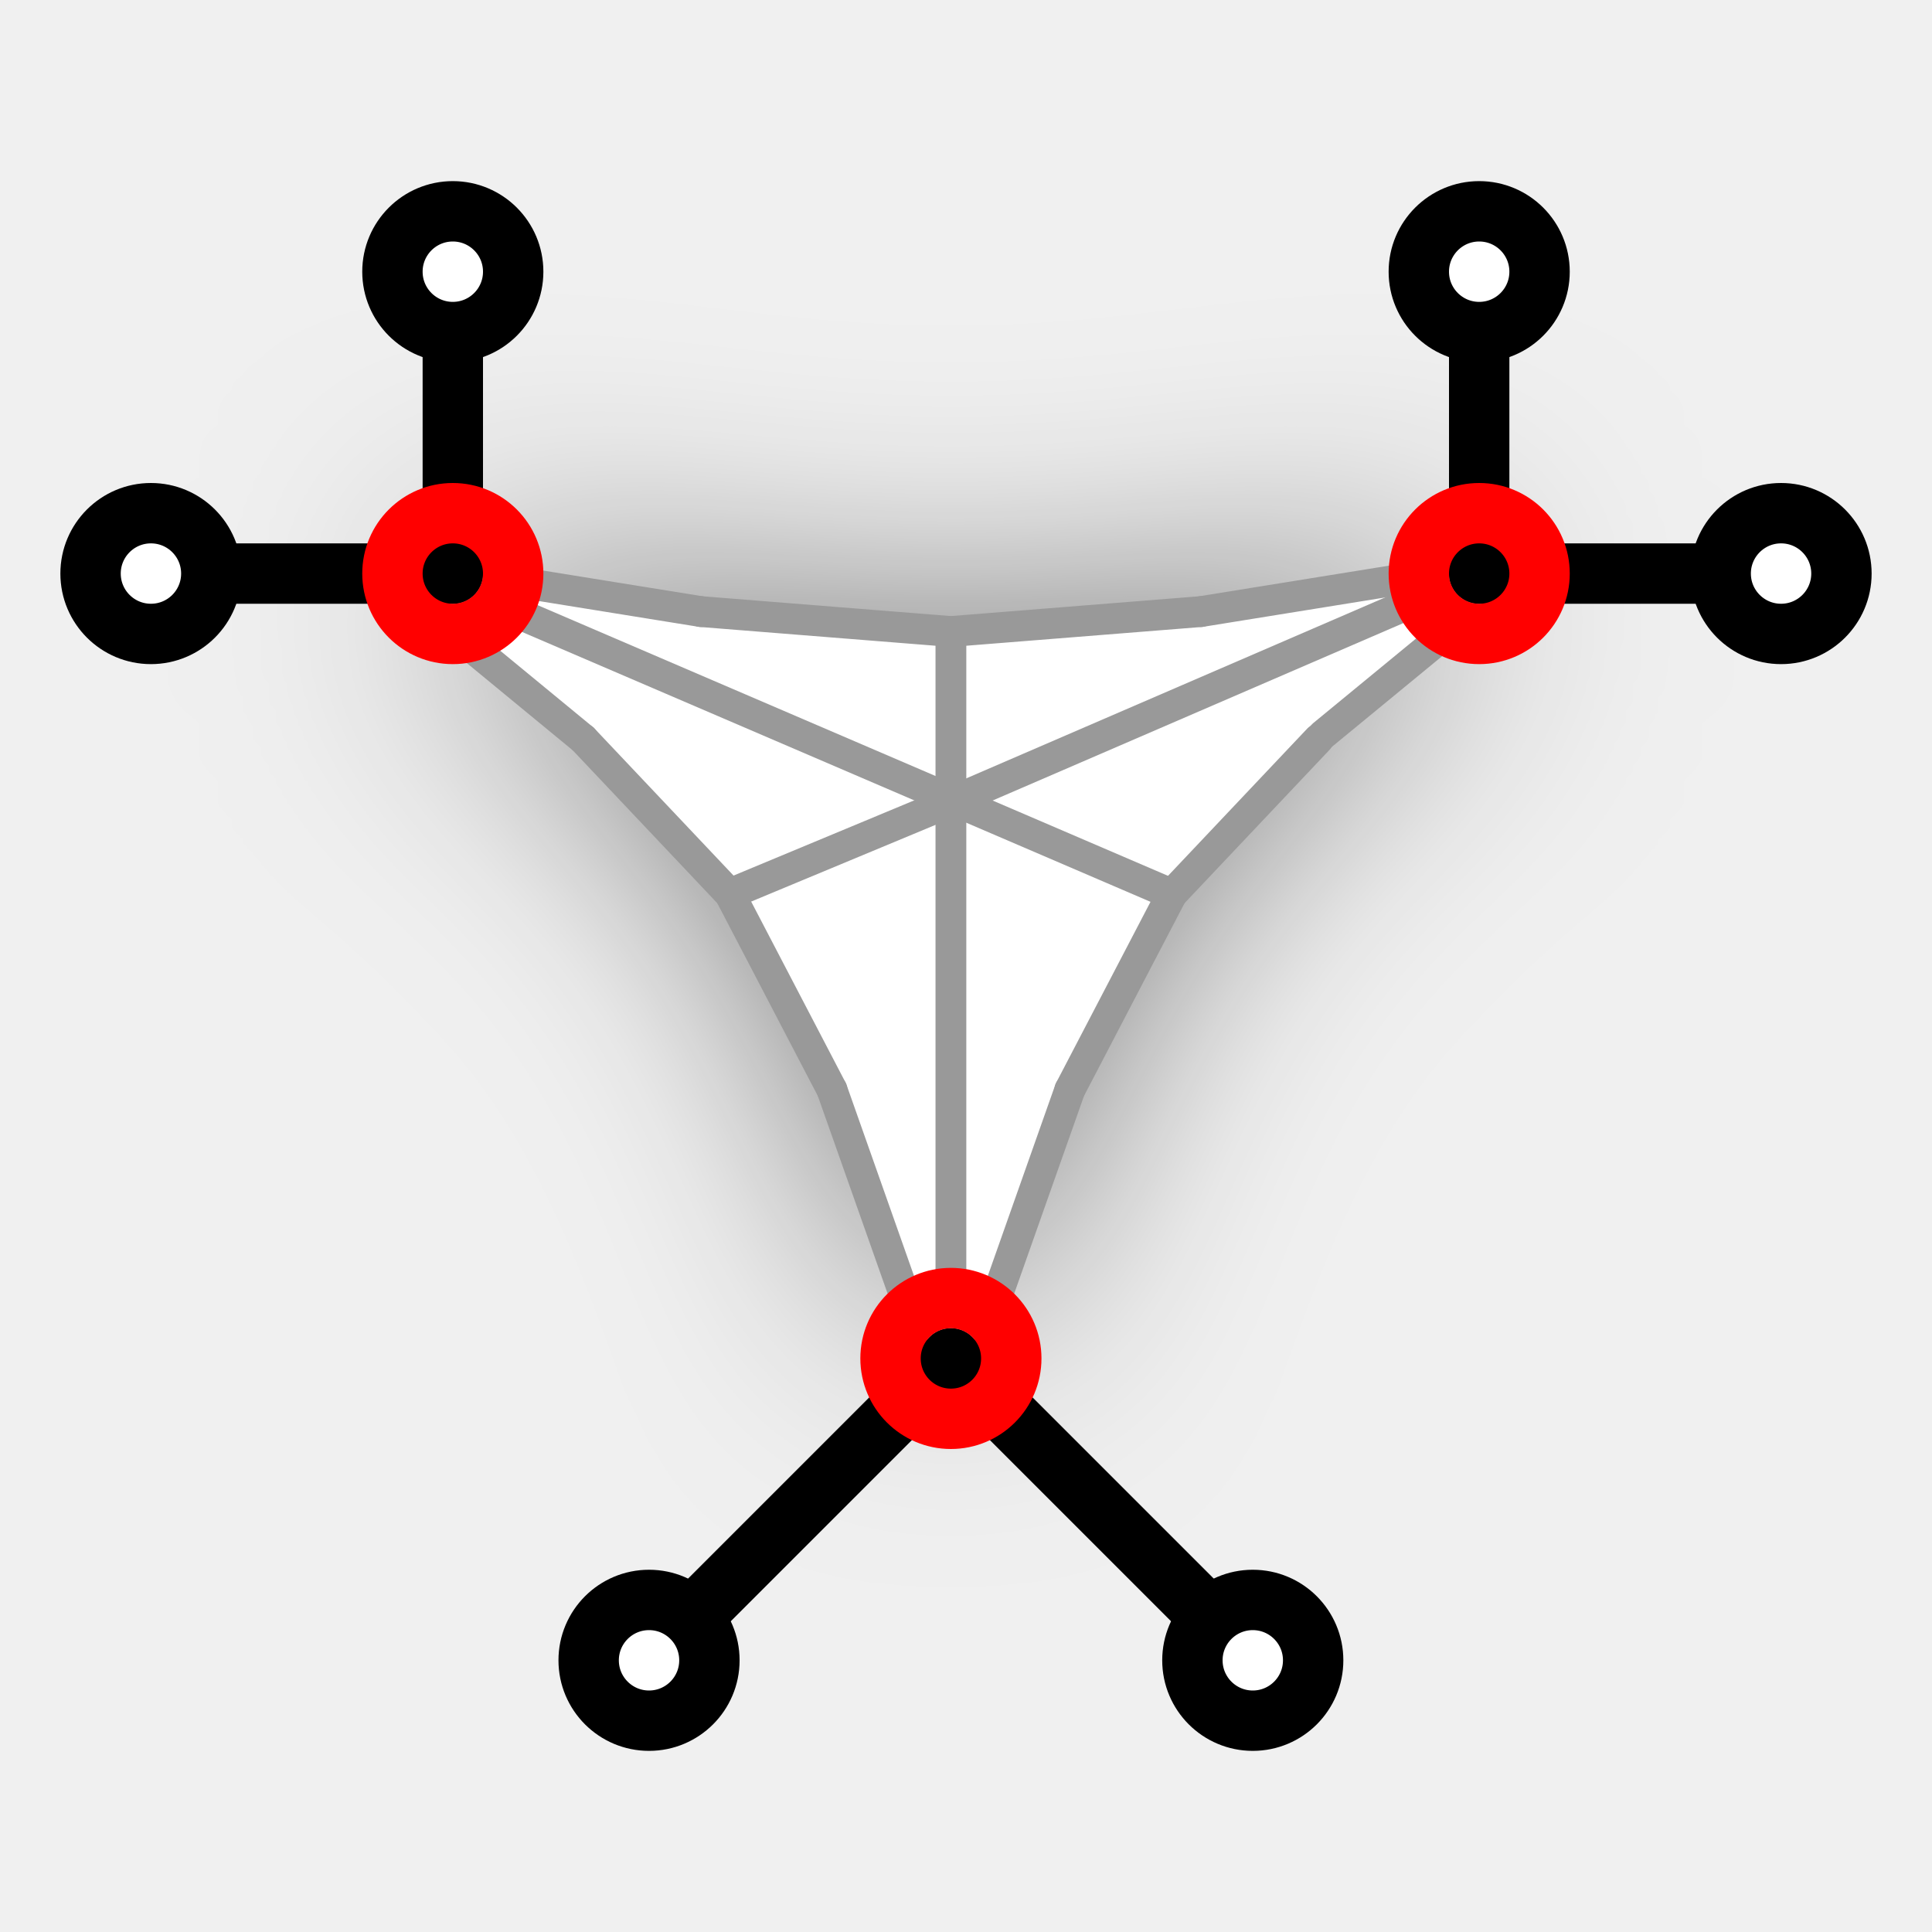
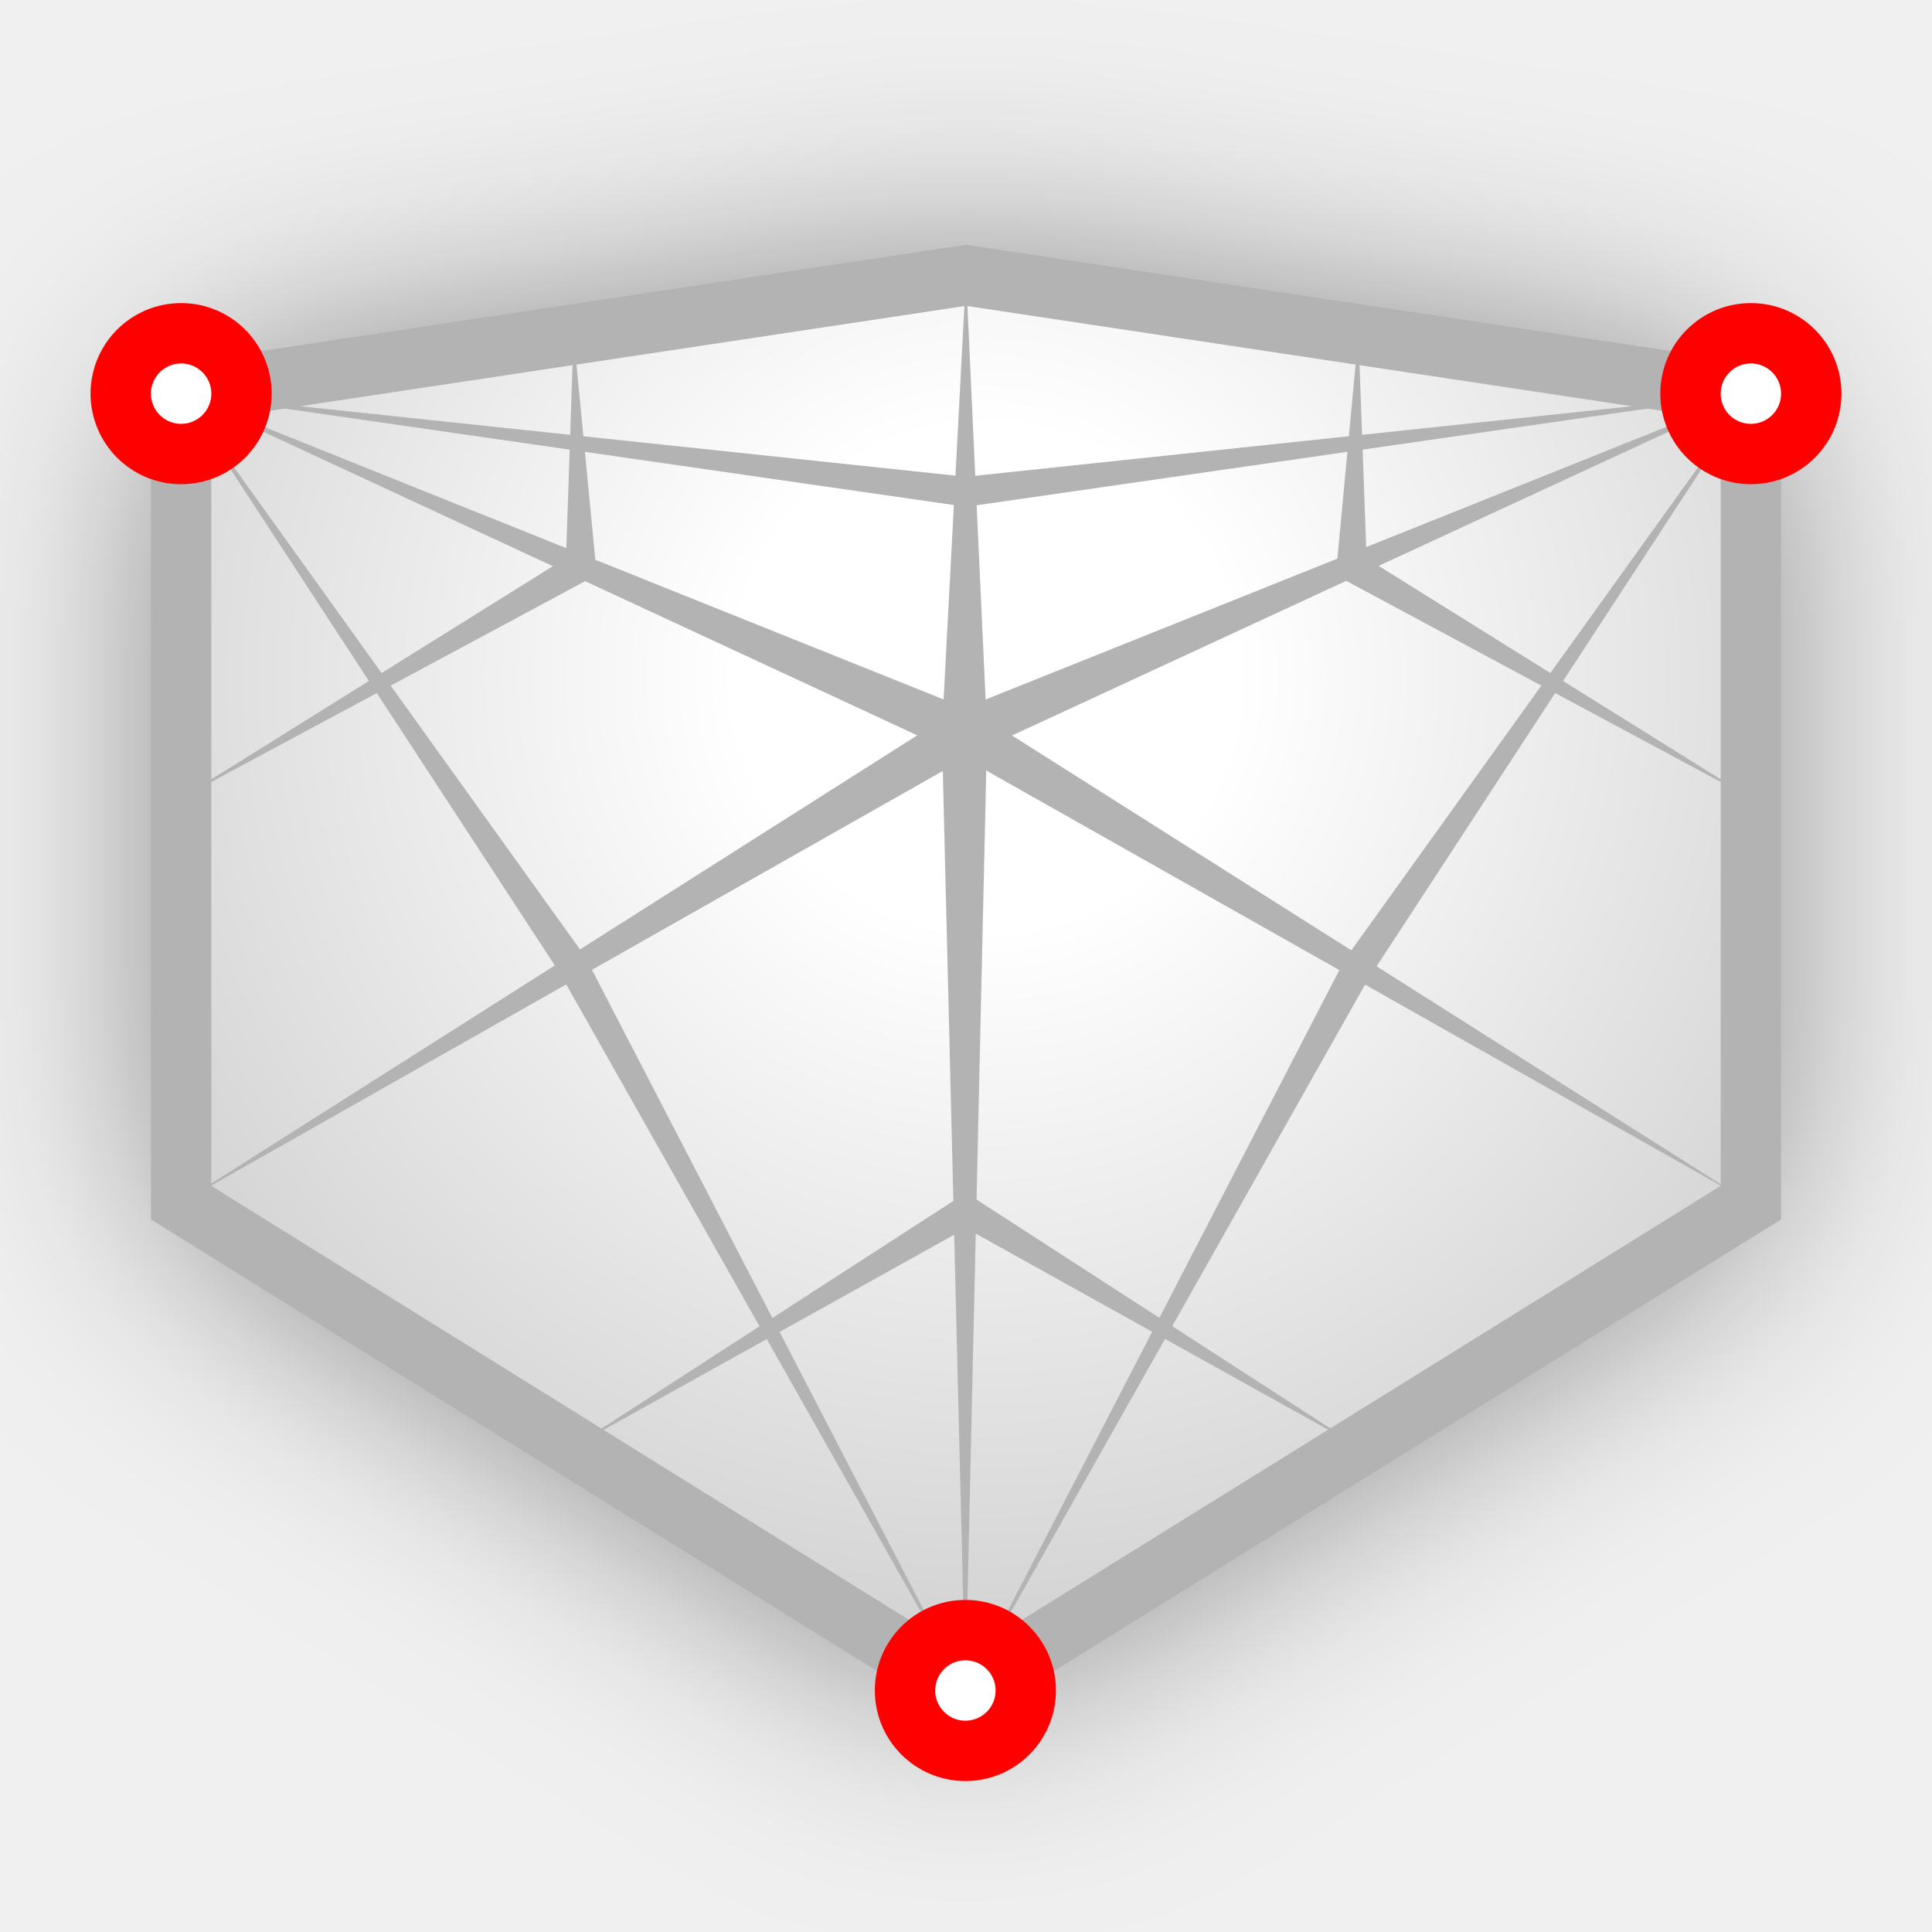
<svg xmlns="http://www.w3.org/2000/svg" viewBox="0 0 32 32">
  <defs>
    <style>
-       .cls-1, .cls-2 {
-         stroke: #000;
+       .cls-1 {
+         stroke: red;
      }

-       .cls-1, .cls-3, .cls-4, .cls-5 {
+       .cls-1, .cls-2, .cls-3, .cls-4 {
        fill: #fff;
      }

-       .cls-1, .cls-6 {
+       .cls-1, .cls-5 {
        stroke-miterlimit: 10;
      }

-       .cls-7 {
-         stroke-width: .34px;
-       }
- 
-       .cls-7, .cls-2, .cls-8, .cls-9, .cls-10, .cls-11, .cls-12, .cls-6 {
+       .cls-6, .cls-5 {
        fill: none;
      }

-       .cls-7, .cls-2, .cls-9, .cls-10, .cls-11, .cls-12 {
-         stroke-linecap: round;
-         stroke-linejoin: round;
+       .cls-2 {
+         filter: url(#outer-glow-3);
      }

-       .cls-7, .cls-9, .cls-10, .cls-11, .cls-12 {
-         stroke: #999;
+       .cls-3 {
+         filter: url(#drop-shadow-5);
      }

-       .cls-13 {
-         clip-path: url(#clippath);
+       .cls-4 {
+         filter: url(#outer-glow-2);
      }

-       .cls-8, .cls-3, .cls-4, .cls-5 {
-         stroke-width: 0px;
+       .cls-7 {
+         fill: #b3b3b3;
+       }
+ 
+       .cls-5 {
+         stroke: #b3b3b3;
+       }
+ 
+       .cls-8 {
+         fill: url(#radial-gradient);
+         opacity: .5;
      }

      .cls-9 {
-         stroke-width: .37px;
-       }
- 
-       .cls-14 {
-         clip-path: url(#clippath-1);
-       }
- 
-       .cls-10 {
-         stroke-width: .5px;
-       }
- 
-       .cls-11 {
-         stroke-width: .23px;
-       }
- 
-       .cls-12 {
-         stroke-width: .51px;
-       }
- 
-       .cls-3 {
-         filter: url(#drop-shadow-3);
-       }
- 
-       .cls-4 {
-         filter: url(#drop-shadow-7);
-       }
- 
-       .cls-5 {
-         filter: url(#drop-shadow-4);
-       }
- 
-       .cls-6 {
-         stroke: red;
+         clip-path: url(#clippath);
      }
    </style>
-     <clipPath id="clippath">
-       <rect class="cls-8" x="-32" width="32" height="32" />
-     </clipPath>
-     <filter id="drop-shadow-3" filterUnits="userSpaceOnUse">
+     <filter id="outer-glow-2" x="-35.2" y="-1.6" width="38.4" height="35.76" filterUnits="userSpaceOnUse">
      <feOffset dx="0" dy="0" />
      <feGaussianBlur result="blur" stdDeviation="2" />
      <feFlood flood-color="#000" flood-opacity=".5" />
      <feComposite in2="blur" operator="in" />
      <feComposite in="SourceGraphic" />
    </filter>
-     <filter id="drop-shadow-4" filterUnits="userSpaceOnUse">
+     <filter id="outer-glow-3" x="-3.12" y="-1.52" width="38.16" height="35.52" filterUnits="userSpaceOnUse">
      <feOffset dx="0" dy="0" />
      <feGaussianBlur result="blur-2" stdDeviation="2" />
      <feFlood flood-color="#000" flood-opacity=".5" />
      <feComposite in2="blur-2" operator="in" />
      <feComposite in="SourceGraphic" />
    </filter>
-     <clipPath id="clippath-1">
-       <rect class="cls-8" x="32" width="32" height="32" />
+     <clipPath id="clippath">
+       <rect class="cls-6" x="32" width="32" height="32" />
    </clipPath>
-     <filter id="drop-shadow-7" filterUnits="userSpaceOnUse">
+     <filter id="drop-shadow-5" x="27.84" y="-.08" width="40.32" height="32.16" filterUnits="userSpaceOnUse">
      <feOffset dx="0" dy="0" />
      <feGaussianBlur result="blur-3" stdDeviation="2" />
      <feFlood flood-color="#000" flood-opacity=".5" />
      <feComposite in2="blur-3" operator="in" />
      <feComposite in="SourceGraphic" />
    </filter>
+     <radialGradient id="radial-gradient" cx="16.34" cy="11.22" fx="16.34" fy="11.22" r="38.34" gradientUnits="userSpaceOnUse">
+       <stop offset=".11" stop-color="#fff" />
+       <stop offset="1" stop-color="#000" />
+     </radialGradient>
  </defs>
-   <g id="bounding_box" data-name="bounding box">
-     <rect class="cls-8" width="32" height="32" />
+   <g id="shadow">
+     <polygon class="cls-4" points="-29 6.52 -29 6.52 -29 6.52 -16 4.56 -3 6.52 -3 6.52 -3 6.52 -3 19.92 -16.01 28 -16.01 28 -16.01 28 -29 19.92 -29 6.52" />
+     <polygon class="cls-2" points="3 6.52 3 6.52 3 6.52 16 4.56 29 6.52 29 6.52 29 6.52 29 19.92 15.99 28 15.99 28 15.99 28 3 19.92 3 6.52" />
+     <g class="cls-9">
+       <polygon class="cls-3" points="48.48 25.96 48.96 25.96 51.16 19.76 53.86 14.57 57.74 10.46 62 6.96 61.77 6.73 61.53 6.5 61.3 6.27 61.07 6.04 54.62 7.08 48 7.62 41.38 7.08 34.93 6.04 34.7 6.27 34.47 6.5 34.23 6.73 34 6.96 38.26 10.46 42.14 14.57 44.84 19.76 47.04 25.96 47.52 25.96 48.48 25.96" />
+     </g>
+   </g>
+   <g id="fill_x5F_gradient">
+     <polygon class="cls-8" points="3 6.52 3 6.52 3 6.52 16 4.56 29 6.52 29 6.52 29 6.52 29 19.92 15.99 28 15.99 28 15.99 28 3 19.92 3 6.52" />
  </g>
  <g id="RV-logo">
-     <g class="cls-13">
-       <polygon class="cls-3" points="-15.52 25.96 -15.04 25.96 -12.84 19.76 -10.14 14.57 -6.26 10.46 -2 6.96 -2.23 6.73 -2.47 6.5 -2.7 6.27 -2.93 6.04 -9.38 7.08 -16 7.62 -22.62 7.08 -29.07 6.04 -29.3 6.27 -29.53 6.5 -29.77 6.73 -30 6.96 -25.74 10.46 -21.86 14.57 -19.16 19.76 -16.96 25.96 -16.48 25.96 -15.52 25.96" />
+     <g>
+       <polygon class="cls-5" points="3 6.52 3 6.52 3 6.52 16 4.56 29 6.52 29 6.52 29 6.52 29 19.92 15.99 28 15.99 28 15.99 28 3 19.92 3 6.52" />
+       <path class="cls-7" d="M16.35,12.13l-.36,15.87-.39-15.87c0-.5.76-.5.75,0h0Z" />
+       <path class="cls-7" d="M16,4.56l.35,7.57c0,.21-.15.38-.36.39-.22.01-.41-.17-.39-.39,0,0,.4-7.56.4-7.56h0Z" />
+       <path class="cls-7" d="M16.18,12.45l-13.18,7.47,12.79-8.12c.42-.27.82.4.39.64h0Z" />
+       <path class="cls-7" d="M29,6.52l-12.86,5.95c-.19.09-.41,0-.5-.18-.09-.19,0-.43.2-.51,0,0,13.16-5.27,13.16-5.27h0Z" />
+       <path class="cls-7" d="M15.84,12.48L3,6.52l13.14,5.27c.46.18.15.9-.3.69h0Z" />
+       <path class="cls-7" d="M29,19.92l-13.2-7.46c-.18-.1-.24-.33-.14-.51.1-.19.35-.25.53-.13,0,0,12.81,8.11,12.81,8.11h0Z" />
    </g>
-     <polygon class="cls-5" points="16.05 21.95 16.36 21.95 17.75 18.02 19.47 14.72 21.93 12.12 24.63 9.9 24.49 9.75 24.33 9.61 24.19 9.46 24.04 9.31 19.95 9.97 15.75 10.32 11.55 9.97 7.46 9.31 7.31 9.46 7.17 9.61 7.01 9.75 6.87 9.9 9.57 12.12 12.03 14.72 13.75 18.02 15.14 21.95 15.45 21.95 16.05 21.95" />
-     <g id="LINE">
-       <line class="cls-12" x1="15.75" y1="10.53" x2="15.75" y2="21.32" />
+   </g>
+   <g id="pattern_2">
+     <g>
+       <polygon class="cls-7" points="9.74 9.6 3 13.22 9.49 9.17 9.74 9.6 9.74 9.6" />
+       <polygon class="cls-7" points="9.5 5.54 9.87 9.37 9.37 9.39 9.5 5.54 9.5 5.54" />
+       <polygon class="cls-7" points="22.51 9.17 29 13.22 22.26 9.6 22.51 9.17 22.51 9.17" />
+       <polygon class="cls-7" points="22.5 5.54 22.64 9.39 22.14 9.37 22.5 5.54 22.5 5.54" />
+       <polygon class="cls-7" points="9.5 23.96 15.87 19.84 16.13 20.27 9.5 23.96 9.5 23.96" />
+       <polygon class="cls-7" points="22.5 23.96 15.87 20.27 16.13 19.84 22.5 23.96 22.5 23.96" />
+       <polygon class="cls-7" points="9.72 15.9 15.99 28 9.28 16.13 9.72 15.9 9.72 15.9" />
+       <polygon class="cls-7" points="3 6.52 9.71 15.87 9.3 16.16 3 6.52 3 6.52" />
+       <polygon class="cls-7" points="22.71 16.13 16.01 28 22.27 15.9 22.71 16.13 22.71 16.13" />
+       <polygon class="cls-7" points="29 6.52 22.7 16.16 22.29 15.87 29 6.52 29 6.52" />
+       <polygon class="cls-7" points="15.97 7.9 29 6.52 16.03 8.39 15.97 7.9 15.97 7.9" />
+       <polygon class="cls-7" points="3 6.52 16.03 7.9 15.97 8.39 3 6.52 3 6.52" />
    </g>
-     <g id="LINE-2" data-name="LINE">
-       <line class="cls-12" x1="7.04" y1="9.5" x2="19.36" y2="14.79" />
-     </g>
-     <g id="LINE-3" data-name="LINE">
-       <line class="cls-12" x1="15.75" y1="13.28" x2="24.5" y2="9.5" />
-     </g>
-     <g id="POLYLINE">
-       <line class="cls-11" x1="24.36" y1="9.9" x2="24.5" y2="10.04" />
-     </g>
-     <g id="POLYLINE-2" data-name="POLYLINE">
-       <line class="cls-11" x1="24.22" y1="9.76" x2="24.36" y2="9.9" />
-     </g>
-     <g id="POLYLINE-3" data-name="POLYLINE">
-       <line class="cls-11" x1="24.08" y1="9.62" x2="24.22" y2="9.76" />
-     </g>
-     <g id="POLYLINE-4" data-name="POLYLINE">
-       <line class="cls-11" x1="23.94" y1="9.48" x2="24.08" y2="9.62" />
-     </g>
-     <g id="POLYLINE-5" data-name="POLYLINE">
-       <line class="cls-10" x1="21.91" y1="12.17" x2="24.5" y2="10.04" />
-     </g>
-     <g id="POLYLINE-6" data-name="POLYLINE">
-       <line class="cls-12" x1="19.89" y1="10.13" x2="23.92" y2="9.48" />
-     </g>
-     <g id="POLYLINE-7" data-name="POLYLINE">
-       <line class="cls-12" x1="19.41" y1="14.81" x2="21.84" y2="12.24" />
-     </g>
-     <g id="POLYLINE-8" data-name="POLYLINE">
-       <line class="cls-12" x1="17.72" y1="18.05" x2="19.41" y2="14.81" />
-     </g>
-     <g id="POLYLINE-9" data-name="POLYLINE">
-       <line class="cls-12" x1="16.35" y1="21.93" x2="17.72" y2="18.05" />
-     </g>
-     <g id="POLYLINE-10" data-name="POLYLINE">
-       <line class="cls-12" x1="15.75" y1="10.46" x2="19.89" y2="10.13" />
-     </g>
-     <g id="POLYLINE-11" data-name="POLYLINE">
-       <line class="cls-12" x1="13.78" y1="18.05" x2="15.15" y2="21.93" />
-     </g>
-     <g id="POLYLINE-12" data-name="POLYLINE">
-       <line class="cls-12" x1="12.09" y1="14.81" x2="13.78" y2="18.05" />
-     </g>
-     <g id="POLYLINE-13" data-name="POLYLINE">
-       <line class="cls-12" x1="11.61" y1="10.13" x2="15.75" y2="10.46" />
-     </g>
-     <g id="POLYLINE-14" data-name="POLYLINE">
-       <line class="cls-12" x1="9.66" y1="12.24" x2="12.09" y2="14.81" />
-     </g>
-     <g id="POLYLINE-15" data-name="POLYLINE">
-       <line class="cls-12" x1="7.58" y1="9.48" x2="11.61" y2="10.13" />
-     </g>
-     <g id="POLYLINE-16" data-name="POLYLINE">
-       <line class="cls-11" x1="7.89" y1="9.62" x2="8.03" y2="9.48" />
-     </g>
-     <g id="POLYLINE-17" data-name="POLYLINE">
-       <line class="cls-11" x1="7.75" y1="9.76" x2="7.89" y2="9.62" />
-     </g>
-     <g id="POLYLINE-18" data-name="POLYLINE">
-       <line class="cls-11" x1="7.61" y1="9.9" x2="7.75" y2="9.76" />
-     </g>
-     <g id="POLYLINE-19" data-name="POLYLINE">
-       <line class="cls-12" x1="7" y1="10.05" x2="9.66" y2="12.24" />
-     </g>
-     <g id="POLYLINE-20" data-name="POLYLINE">
-       <line class="cls-7" x1="7.47" y1="10.04" x2="7.61" y2="9.9" />
-     </g>
-     <g id="POLYLINE-21" data-name="POLYLINE">
-       <line class="cls-12" x1="12.17" y1="14.77" x2="15.75" y2="13.28" />
-     </g>
-     <g id="POLYLINE-22" data-name="POLYLINE">
-       <line class="cls-9" x1="15.37" y1="21.59" x2="16.63" y2="21.59" />
-     </g>
-     <g id="POLYLINE-23" data-name="POLYLINE">
-       <line class="cls-9" x1="24.57" y1="8.54" x2="25.17" y2="9.14" />
-     </g>
-     <g id="POLYLINE-24" data-name="POLYLINE">
-       <line class="cls-9" x1="7.43" y1="8.54" x2="6.83" y2="9.14" />
-     </g>
-     <g id="POLYLINE-25" data-name="POLYLINE">
-       <line class="cls-2" x1="7.5" y1="9.5" x2="2.5" y2="9.5" />
-     </g>
-     <g id="POLYLINE-26" data-name="POLYLINE">
-       <line class="cls-2" x1="7.5" y1="4.5" x2="7.5" y2="9.5" />
-     </g>
-     <g id="POLYLINE-27" data-name="POLYLINE">
-       <line class="cls-2" x1="24.5" y1="9.5" x2="24.5" y2="4.5" />
-     </g>
-     <g id="POLYLINE-28" data-name="POLYLINE">
-       <line class="cls-2" x1="29.5" y1="9.5" x2="24.5" y2="9.5" />
-     </g>
-     <line class="cls-2" x1="15.75" y1="22.5" x2="20.75" y2="27.5" />
-     <line class="cls-2" x1="10.75" y1="27.5" x2="15.75" y2="22.5" />
-     <g class="cls-14">
-       <polygon class="cls-4" points="48.48 25.96 48.96 25.96 51.16 19.76 53.86 14.57 57.74 10.46 62 6.96 61.77 6.73 61.53 6.5 61.3 6.27 61.07 6.04 54.62 7.08 48 7.62 41.38 7.08 34.93 6.04 34.7 6.27 34.47 6.5 34.23 6.73 34 6.96 38.26 10.46 42.14 14.57 44.84 19.76 47.04 25.96 47.52 25.96 48.48 25.96" />
-     </g>
-     <circle class="cls-1" cx="7.5" cy="4.5" r="1" />
-     <circle class="cls-1" cx="24.5" cy="4.5" r="1" />
-     <circle class="cls-1" cx="2.5" cy="9.5" r="1" />
-     <circle class="cls-1" cx="10.75" cy="27.5" r="1" />
-     <circle class="cls-1" cx="20.75" cy="27.5" r="1" />
-     <circle class="cls-1" cx="29.5" cy="9.5" r="1" />
-     <circle class="cls-6" cx="7.5" cy="9.5" r="1" />
-     <circle class="cls-6" cx="24.5" cy="9.5" r="1" />
-     <circle class="cls-6" cx="15.75" cy="22.5" r="1" />
+   </g>
+   <g id="top">
+     <circle class="cls-1" cx="29" cy="6.52" r="1" />
+     <circle class="cls-1" cx="3" cy="6.52" r="1" />
+     <circle class="cls-1" cx="15.99" cy="28" r="1" />
  </g>
</svg>
